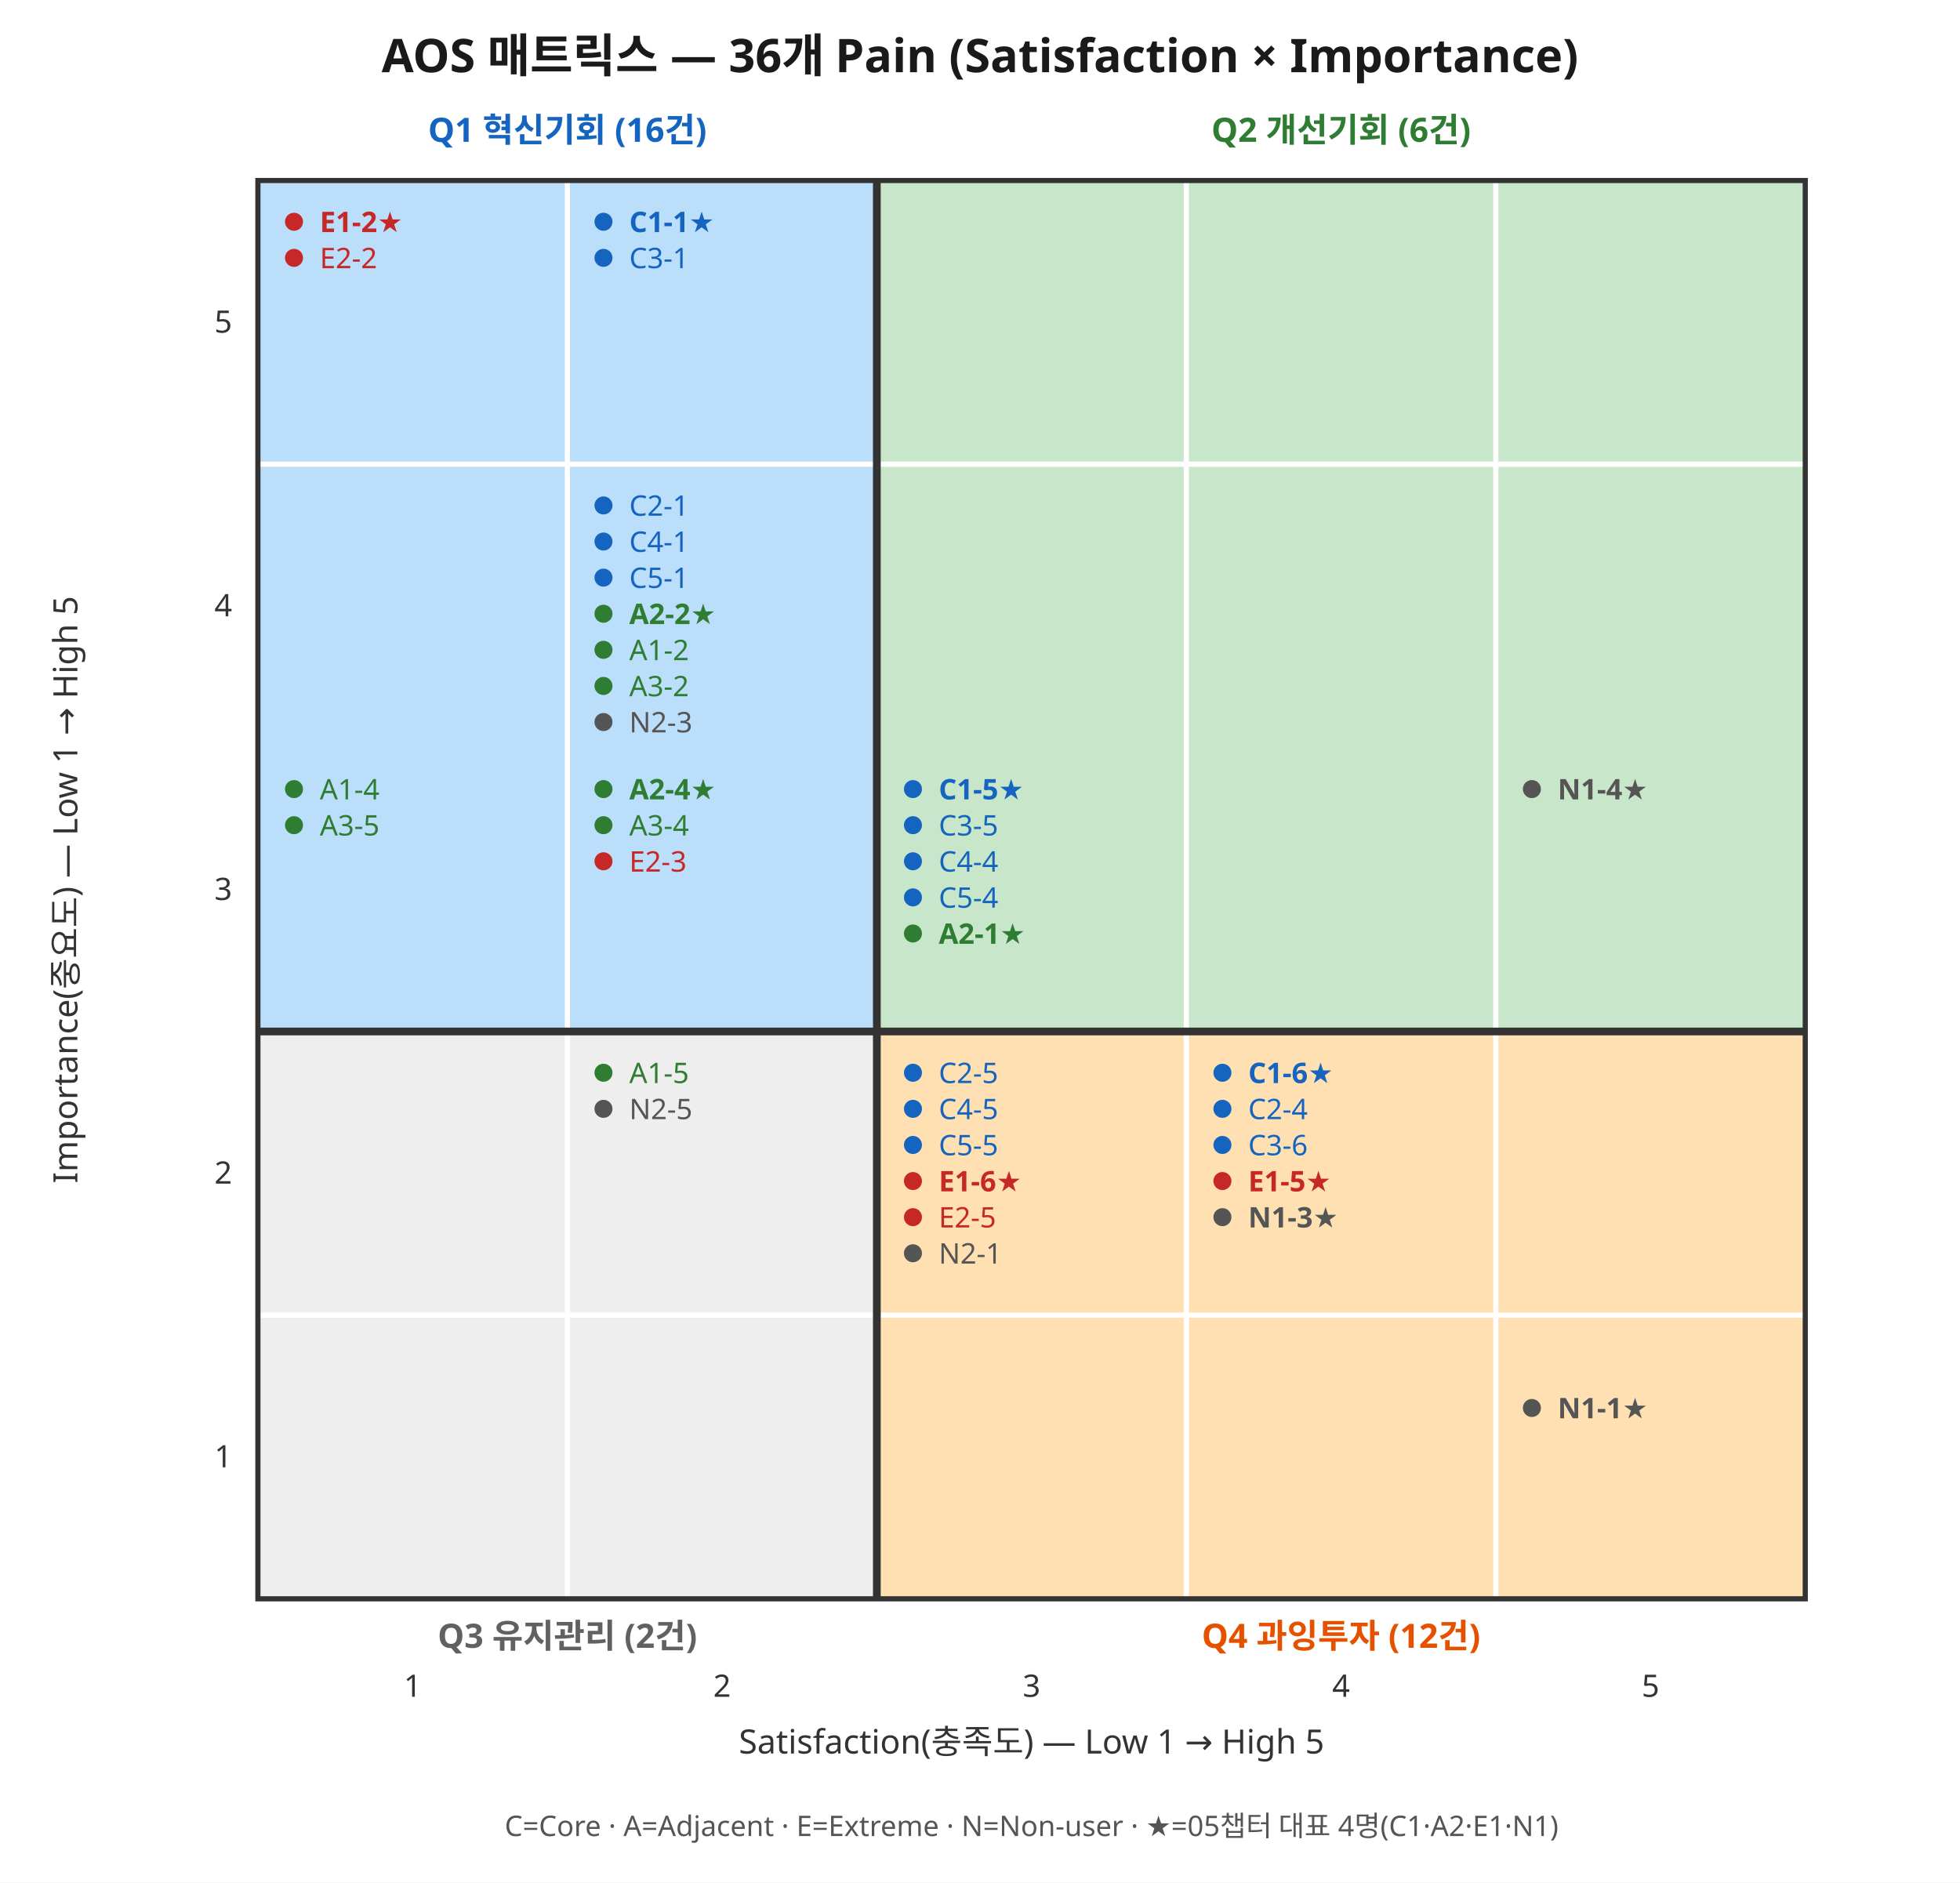
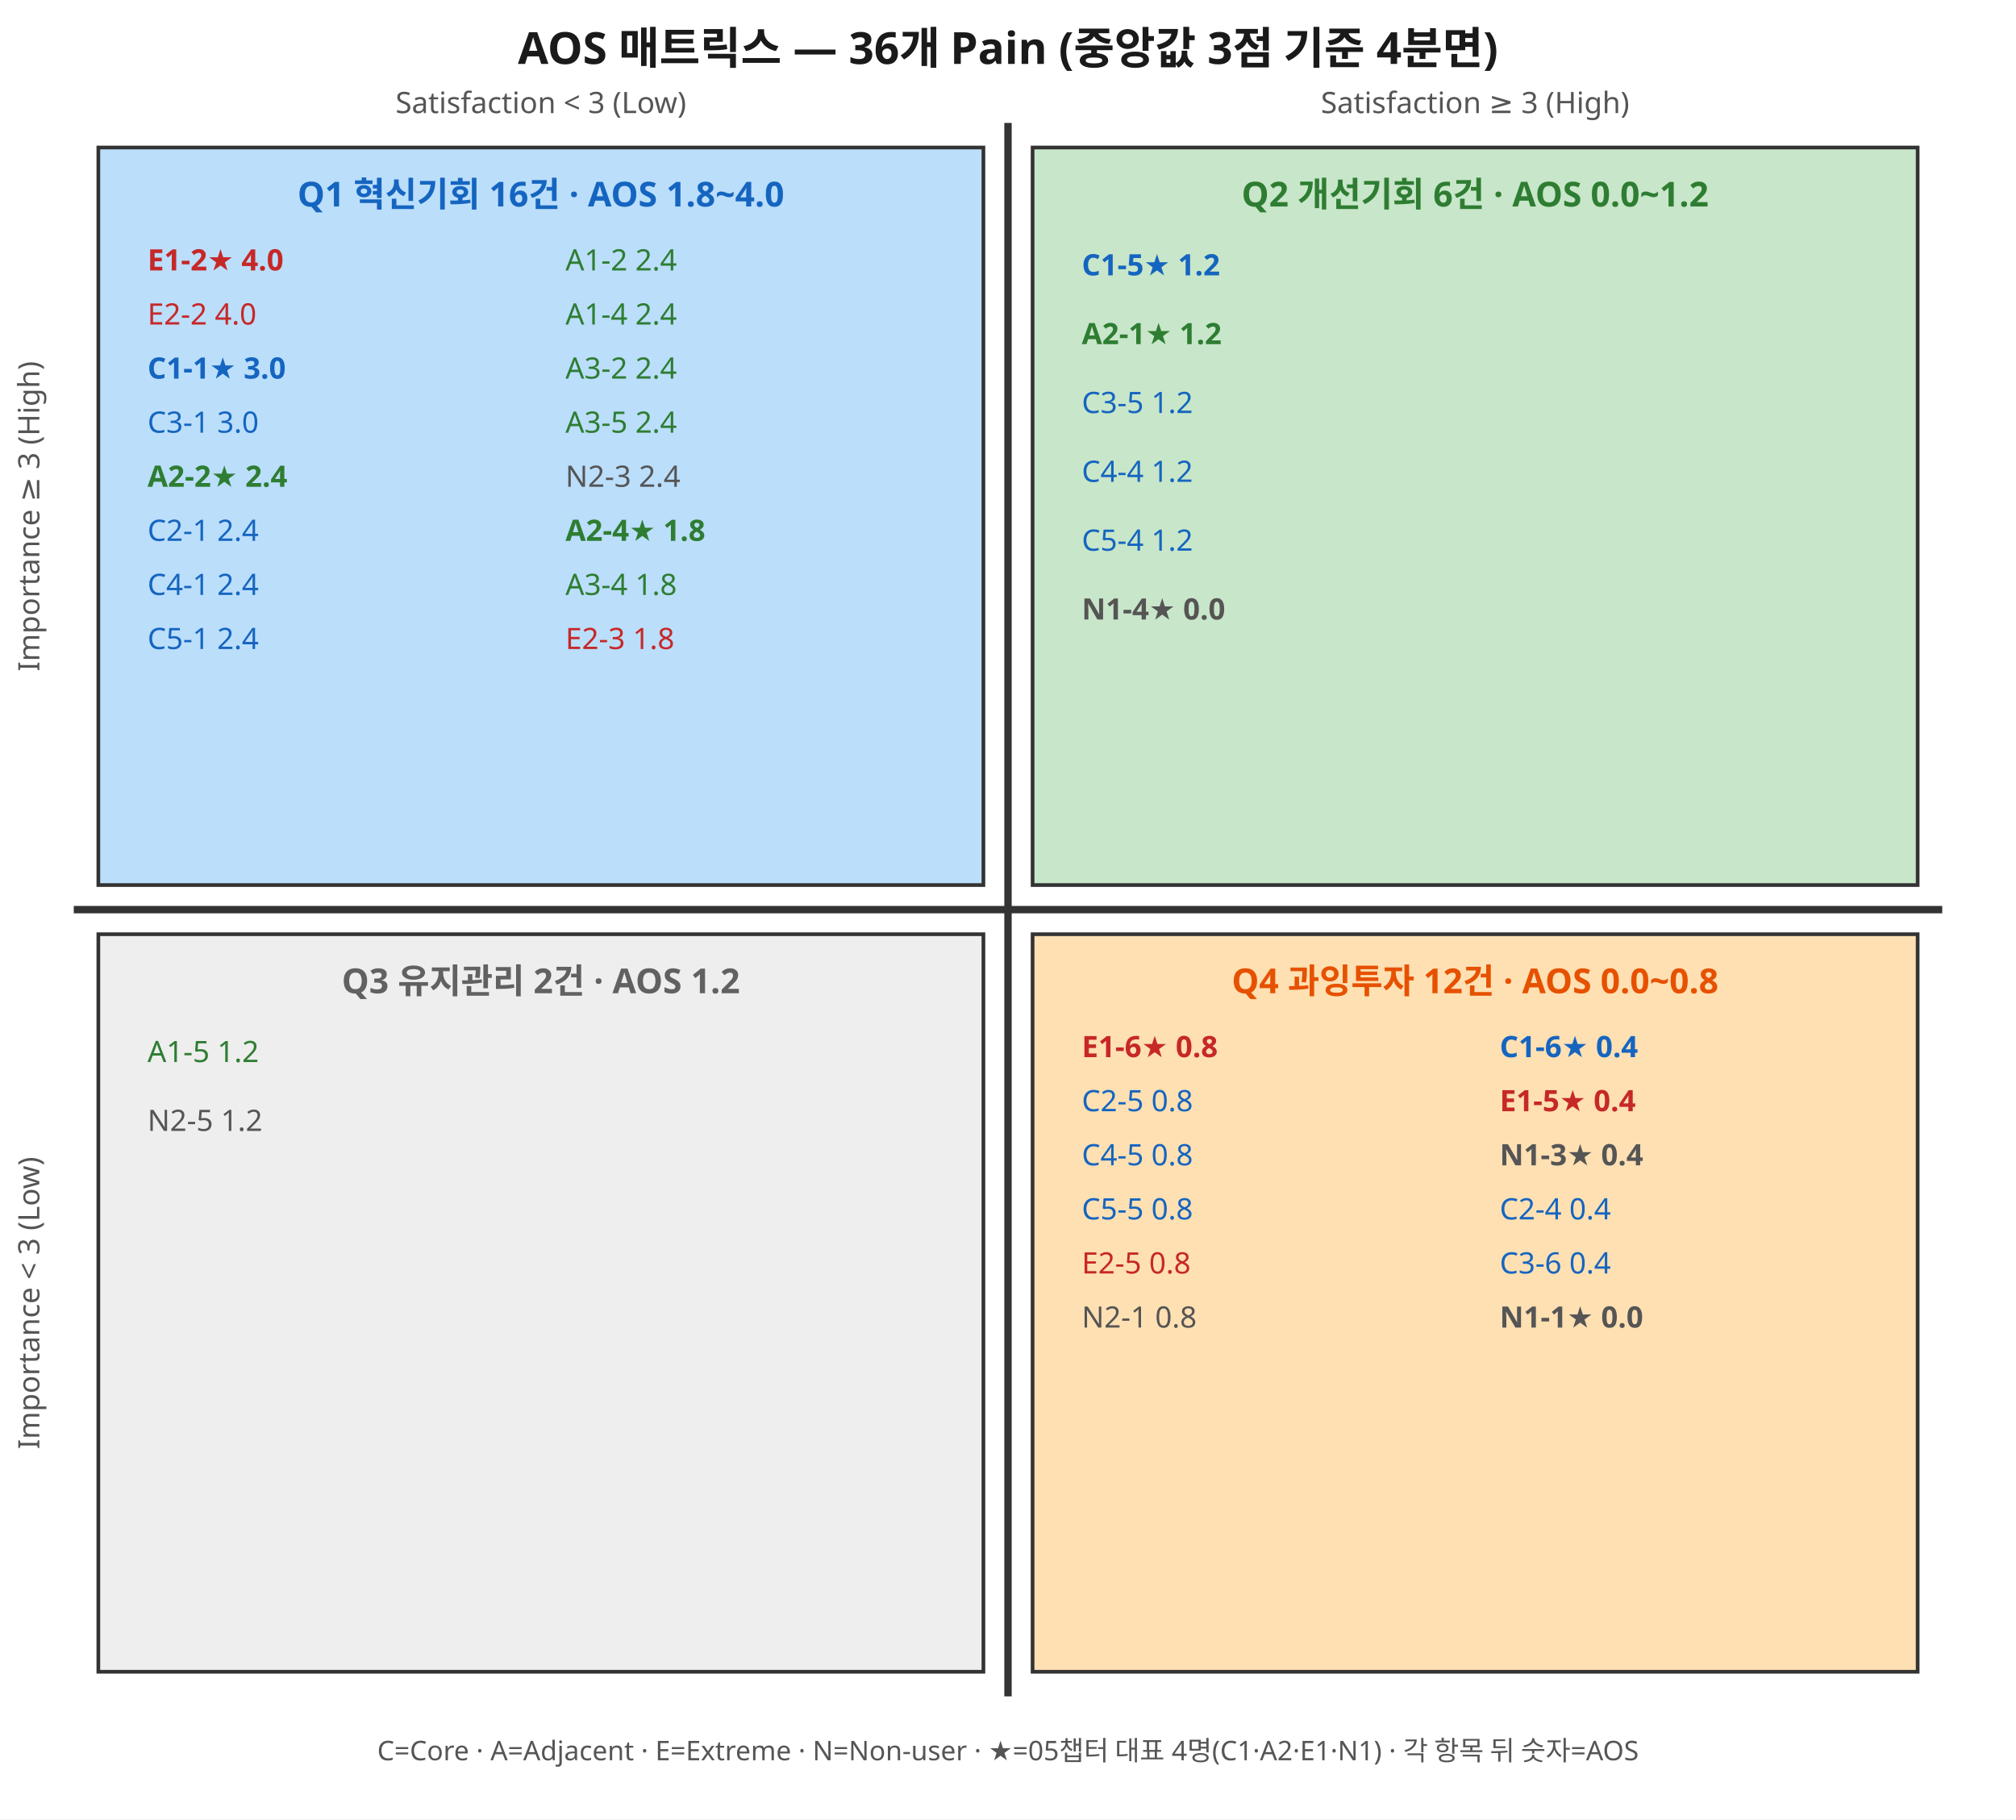
- <svg xmlns="http://www.w3.org/2000/svg" viewBox="0 0 760 730" font-family="'Malgun Gothic', 'Apple SD Gothic Neo', sans-serif">
-   <rect width="760" height="730" fill="#ffffff" />
-   <text x="380" y="28" text-anchor="middle" font-size="18" font-weight="bold" fill="#1a1a1a">AOS 매트릭스 — 36개 Pain (Satisfaction × Importance)</text>
-   <rect x="100" y="70" width="240" height="330" fill="#BBDEFB" />
-   <rect x="340" y="70" width="360" height="330" fill="#C8E6C9" />
-   <rect x="100" y="400" width="240" height="220" fill="#EEEEEE" />
-   <rect x="340" y="400" width="360" height="220" fill="#FFE0B2" />
-   <line x1="220" y1="70" x2="220" y2="620" stroke="#ffffff" stroke-width="2" />
-   <line x1="460" y1="70" x2="460" y2="620" stroke="#ffffff" stroke-width="2" />
-   <line x1="580" y1="70" x2="580" y2="620" stroke="#ffffff" stroke-width="2" />
-   <line x1="100" y1="180" x2="700" y2="180" stroke="#ffffff" stroke-width="2" />
-   <line x1="100" y1="510" x2="700" y2="510" stroke="#ffffff" stroke-width="2" />
-   <line x1="340" y1="70" x2="340" y2="620" stroke="#333333" stroke-width="3" />
-   <line x1="100" y1="400" x2="700" y2="400" stroke="#333333" stroke-width="3" />
-   <rect x="100" y="70" width="600" height="550" fill="none" stroke="#333333" stroke-width="2" />
-   <text x="220" y="55" text-anchor="middle" font-size="13" font-weight="bold" fill="#1565C0">Q1 혁신기회 (16건)</text>
-   <text x="520" y="55" text-anchor="middle" font-size="13" font-weight="bold" fill="#2E7D32">Q2 개선기회 (6건)</text>
-   <text x="220" y="639" text-anchor="middle" font-size="13" font-weight="bold" fill="#616161">Q3 유지관리 (2건)</text>
-   <text x="520" y="639" text-anchor="middle" font-size="13" font-weight="bold" fill="#E65100">Q4 과잉투자 (12건)</text>
-   <text x="160" y="658" text-anchor="middle" font-size="12" fill="#333">1</text>
-   <text x="280" y="658" text-anchor="middle" font-size="12" fill="#333">2</text>
-   <text x="400" y="658" text-anchor="middle" font-size="12" fill="#333">3</text>
-   <text x="520" y="658" text-anchor="middle" font-size="12" fill="#333">4</text>
-   <text x="640" y="658" text-anchor="middle" font-size="12" fill="#333">5</text>
-   <text x="400" y="680" text-anchor="middle" font-size="13" fill="#333">Satisfaction(충족도) — Low 1 → High 5</text>
-   <text x="90" y="569" text-anchor="end" font-size="12" fill="#333">1</text>
-   <text x="90" y="459" text-anchor="end" font-size="12" fill="#333">2</text>
-   <text x="90" y="349" text-anchor="end" font-size="12" fill="#333">3</text>
-   <text x="90" y="239" text-anchor="end" font-size="12" fill="#333">4</text>
-   <text x="90" y="129" text-anchor="end" font-size="12" fill="#333">5</text>
-   <text x="30" y="345" text-anchor="middle" font-size="13" fill="#333" transform="rotate(-90 30 345)">Importance(중요도) — Low 1 → High 5</text>
-   <circle cx="114" cy="306" r="3.5" fill="#2E7D32" />
-   <text x="124" y="310" font-size="11" fill="#2E7D32">A1-4</text>
-   <circle cx="114" cy="320" r="3.5" fill="#2E7D32" />
-   <text x="124" y="324" font-size="11" fill="#2E7D32">A3-5</text>
-   <circle cx="114" cy="86" r="3.5" fill="#C62828" />
-   <text x="124" y="90" font-size="11" font-weight="bold" fill="#C62828">E1-2★</text>
-   <circle cx="114" cy="100" r="3.5" fill="#C62828" />
-   <text x="124" y="104" font-size="11" fill="#C62828">E2-2</text>
-   <circle cx="234" cy="416" r="3.5" fill="#2E7D32" />
-   <text x="244" y="420" font-size="11" fill="#2E7D32">A1-5</text>
-   <circle cx="234" cy="430" r="3.5" fill="#555555" />
-   <text x="244" y="434" font-size="11" fill="#555555">N2-5</text>
-   <circle cx="234" cy="306" r="3.5" fill="#2E7D32" />
-   <text x="244" y="310" font-size="11" font-weight="bold" fill="#2E7D32">A2-4★</text>
-   <circle cx="234" cy="320" r="3.5" fill="#2E7D32" />
-   <text x="244" y="324" font-size="11" fill="#2E7D32">A3-4</text>
-   <circle cx="234" cy="334" r="3.5" fill="#C62828" />
-   <text x="244" y="338" font-size="11" fill="#C62828">E2-3</text>
-   <circle cx="234" cy="196" r="3.5" fill="#1565C0" />
-   <text x="244" y="200" font-size="11" fill="#1565C0">C2-1</text>
-   <circle cx="234" cy="210" r="3.5" fill="#1565C0" />
-   <text x="244" y="214" font-size="11" fill="#1565C0">C4-1</text>
-   <circle cx="234" cy="224" r="3.5" fill="#1565C0" />
-   <text x="244" y="228" font-size="11" fill="#1565C0">C5-1</text>
-   <circle cx="234" cy="238" r="3.5" fill="#2E7D32" />
-   <text x="244" y="242" font-size="11" font-weight="bold" fill="#2E7D32">A2-2★</text>
-   <circle cx="234" cy="252" r="3.5" fill="#2E7D32" />
-   <text x="244" y="256" font-size="11" fill="#2E7D32">A1-2</text>
-   <circle cx="234" cy="266" r="3.5" fill="#2E7D32" />
-   <text x="244" y="270" font-size="11" fill="#2E7D32">A3-2</text>
-   <circle cx="234" cy="280" r="3.5" fill="#555555" />
-   <text x="244" y="284" font-size="11" fill="#555555">N2-3</text>
-   <circle cx="234" cy="86" r="3.5" fill="#1565C0" />
-   <text x="244" y="90" font-size="11" font-weight="bold" fill="#1565C0">C1-1★</text>
-   <circle cx="234" cy="100" r="3.5" fill="#1565C0" />
-   <text x="244" y="104" font-size="11" fill="#1565C0">C3-1</text>
-   <circle cx="354" cy="416" r="3.5" fill="#1565C0" />
-   <text x="364" y="420" font-size="11" fill="#1565C0">C2-5</text>
-   <circle cx="354" cy="430" r="3.5" fill="#1565C0" />
-   <text x="364" y="434" font-size="11" fill="#1565C0">C4-5</text>
-   <circle cx="354" cy="444" r="3.5" fill="#1565C0" />
-   <text x="364" y="448" font-size="11" fill="#1565C0">C5-5</text>
-   <circle cx="354" cy="458" r="3.5" fill="#C62828" />
-   <text x="364" y="462" font-size="11" font-weight="bold" fill="#C62828">E1-6★</text>
-   <circle cx="354" cy="472" r="3.5" fill="#C62828" />
-   <text x="364" y="476" font-size="11" fill="#C62828">E2-5</text>
-   <circle cx="354" cy="486" r="3.5" fill="#555555" />
-   <text x="364" y="490" font-size="11" fill="#555555">N2-1</text>
-   <circle cx="354" cy="306" r="3.5" fill="#1565C0" />
-   <text x="364" y="310" font-size="11" font-weight="bold" fill="#1565C0">C1-5★</text>
-   <circle cx="354" cy="320" r="3.5" fill="#1565C0" />
-   <text x="364" y="324" font-size="11" fill="#1565C0">C3-5</text>
-   <circle cx="354" cy="334" r="3.5" fill="#1565C0" />
-   <text x="364" y="338" font-size="11" fill="#1565C0">C4-4</text>
-   <circle cx="354" cy="348" r="3.5" fill="#1565C0" />
-   <text x="364" y="352" font-size="11" fill="#1565C0">C5-4</text>
-   <circle cx="354" cy="362" r="3.5" fill="#2E7D32" />
-   <text x="364" y="366" font-size="11" font-weight="bold" fill="#2E7D32">A2-1★</text>
-   <circle cx="474" cy="416" r="3.5" fill="#1565C0" />
-   <text x="484" y="420" font-size="11" font-weight="bold" fill="#1565C0">C1-6★</text>
-   <circle cx="474" cy="430" r="3.5" fill="#1565C0" />
-   <text x="484" y="434" font-size="11" fill="#1565C0">C2-4</text>
-   <circle cx="474" cy="444" r="3.5" fill="#1565C0" />
-   <text x="484" y="448" font-size="11" fill="#1565C0">C3-6</text>
-   <circle cx="474" cy="458" r="3.5" fill="#C62828" />
-   <text x="484" y="462" font-size="11" font-weight="bold" fill="#C62828">E1-5★</text>
-   <circle cx="474" cy="472" r="3.5" fill="#555555" />
-   <text x="484" y="476" font-size="11" font-weight="bold" fill="#555555">N1-3★</text>
-   <circle cx="594" cy="546" r="3.5" fill="#555555" />
-   <text x="604" y="550" font-size="11" font-weight="bold" fill="#555555">N1-1★</text>
-   <circle cx="594" cy="306" r="3.5" fill="#555555" />
-   <text x="604" y="310" font-size="11" font-weight="bold" fill="#555555">N1-4★</text>
-   <text x="400" y="712" text-anchor="middle" font-size="11" fill="#555">C=Core · A=Adjacent · E=Extreme · N=Non-user · ★=05챕터 대표 4명(C1·A2·E1·N1)</text>
+ <svg xmlns="http://www.w3.org/2000/svg" viewBox="0 0 820 740" font-family="'Malgun Gothic', 'Apple SD Gothic Neo', sans-serif">
+   <rect width="820" height="740" fill="#ffffff" />
+   <text x="410" y="26" text-anchor="middle" font-size="18" font-weight="bold" fill="#1a1a1a">AOS 매트릭스 — 36개 Pain (중앙값 3점 기준 4분면)</text>
+   <text x="220" y="46" text-anchor="middle" font-size="12" fill="#555">Satisfaction &lt; 3 (Low)</text>
+   <text x="600" y="46" text-anchor="middle" font-size="12" fill="#555">Satisfaction ≥ 3 (High)</text>
+   <text x="16" y="210" text-anchor="middle" font-size="12" fill="#555" transform="rotate(-90 16 210)">Importance ≥ 3 (High)</text>
+   <text x="16" y="530" text-anchor="middle" font-size="12" fill="#555" transform="rotate(-90 16 530)">Importance &lt; 3 (Low)</text>
+   <rect x="40" y="60" width="360" height="300" fill="#BBDEFB" />
+   <rect x="420" y="60" width="360" height="300" fill="#C8E6C9" />
+   <rect x="40" y="380" width="360" height="300" fill="#EEEEEE" />
+   <rect x="420" y="380" width="360" height="300" fill="#FFE0B2" />
+   <line x1="410" y1="50" x2="410" y2="690" stroke="#333333" stroke-width="3" />
+   <line x1="30" y1="370" x2="790" y2="370" stroke="#333333" stroke-width="3" />
+   <rect x="40" y="60" width="360" height="300" fill="none" stroke="#333333" stroke-width="1.5" />
+   <rect x="420" y="60" width="360" height="300" fill="none" stroke="#333333" stroke-width="1.5" />
+   <rect x="40" y="380" width="360" height="300" fill="none" stroke="#333333" stroke-width="1.5" />
+   <rect x="420" y="380" width="360" height="300" fill="none" stroke="#333333" stroke-width="1.5" />
+   <text x="220" y="84" text-anchor="middle" font-size="14" font-weight="bold" fill="#1565C0">Q1 혁신기회 16건 · AOS 1.8~4.0</text>
+   <text x="600" y="84" text-anchor="middle" font-size="14" font-weight="bold" fill="#2E7D32">Q2 개선기회 6건 · AOS 0.0~1.2</text>
+   <text x="220" y="404" text-anchor="middle" font-size="14" font-weight="bold" fill="#616161">Q3 유지관리 2건 · AOS 1.2</text>
+   <text x="600" y="404" text-anchor="middle" font-size="14" font-weight="bold" fill="#E65100">Q4 과잉투자 12건 · AOS 0.0~0.8</text>
+   <text x="60" y="110" font-size="12" font-weight="bold" fill="#C62828">E1-2★ 4.0</text>
+   <text x="60" y="132" font-size="12" fill="#C62828">E2-2 4.0</text>
+   <text x="60" y="154" font-size="12" font-weight="bold" fill="#1565C0">C1-1★ 3.0</text>
+   <text x="60" y="176" font-size="12" fill="#1565C0">C3-1 3.0</text>
+   <text x="60" y="198" font-size="12" font-weight="bold" fill="#2E7D32">A2-2★ 2.4</text>
+   <text x="60" y="220" font-size="12" fill="#1565C0">C2-1 2.4</text>
+   <text x="60" y="242" font-size="12" fill="#1565C0">C4-1 2.4</text>
+   <text x="60" y="264" font-size="12" fill="#1565C0">C5-1 2.4</text>
+   <text x="230" y="110" font-size="12" fill="#2E7D32">A1-2 2.4</text>
+   <text x="230" y="132" font-size="12" fill="#2E7D32">A1-4 2.4</text>
+   <text x="230" y="154" font-size="12" fill="#2E7D32">A3-2 2.4</text>
+   <text x="230" y="176" font-size="12" fill="#2E7D32">A3-5 2.4</text>
+   <text x="230" y="198" font-size="12" fill="#555555">N2-3 2.4</text>
+   <text x="230" y="220" font-size="12" font-weight="bold" fill="#2E7D32">A2-4★ 1.8</text>
+   <text x="230" y="242" font-size="12" fill="#2E7D32">A3-4 1.8</text>
+   <text x="230" y="264" font-size="12" fill="#C62828">E2-3 1.8</text>
+   <text x="440" y="112" font-size="12" font-weight="bold" fill="#1565C0">C1-5★ 1.2</text>
+   <text x="440" y="140" font-size="12" font-weight="bold" fill="#2E7D32">A2-1★ 1.2</text>
+   <text x="440" y="168" font-size="12" fill="#1565C0">C3-5 1.2</text>
+   <text x="440" y="196" font-size="12" fill="#1565C0">C4-4 1.2</text>
+   <text x="440" y="224" font-size="12" fill="#1565C0">C5-4 1.2</text>
+   <text x="440" y="252" font-size="12" font-weight="bold" fill="#555555">N1-4★ 0.0</text>
+   <text x="60" y="432" font-size="12" fill="#2E7D32">A1-5 1.2</text>
+   <text x="60" y="460" font-size="12" fill="#555555">N2-5 1.2</text>
+   <text x="440" y="430" font-size="12" font-weight="bold" fill="#C62828">E1-6★ 0.8</text>
+   <text x="440" y="452" font-size="12" fill="#1565C0">C2-5 0.8</text>
+   <text x="440" y="474" font-size="12" fill="#1565C0">C4-5 0.8</text>
+   <text x="440" y="496" font-size="12" fill="#1565C0">C5-5 0.8</text>
+   <text x="440" y="518" font-size="12" fill="#C62828">E2-5 0.8</text>
+   <text x="440" y="540" font-size="12" fill="#555555">N2-1 0.8</text>
+   <text x="610" y="430" font-size="12" font-weight="bold" fill="#1565C0">C1-6★ 0.4</text>
+   <text x="610" y="452" font-size="12" font-weight="bold" fill="#C62828">E1-5★ 0.4</text>
+   <text x="610" y="474" font-size="12" font-weight="bold" fill="#555555">N1-3★ 0.4</text>
+   <text x="610" y="496" font-size="12" fill="#1565C0">C2-4 0.4</text>
+   <text x="610" y="518" font-size="12" fill="#1565C0">C3-6 0.4</text>
+   <text x="610" y="540" font-size="12" font-weight="bold" fill="#555555">N1-1★ 0.0</text>
+   <text x="410" y="716" text-anchor="middle" font-size="11" fill="#555">C=Core · A=Adjacent · E=Extreme · N=Non-user · ★=05챕터 대표 4명(C1·A2·E1·N1) · 각 항목 뒤 숫자=AOS</text>
</svg>
